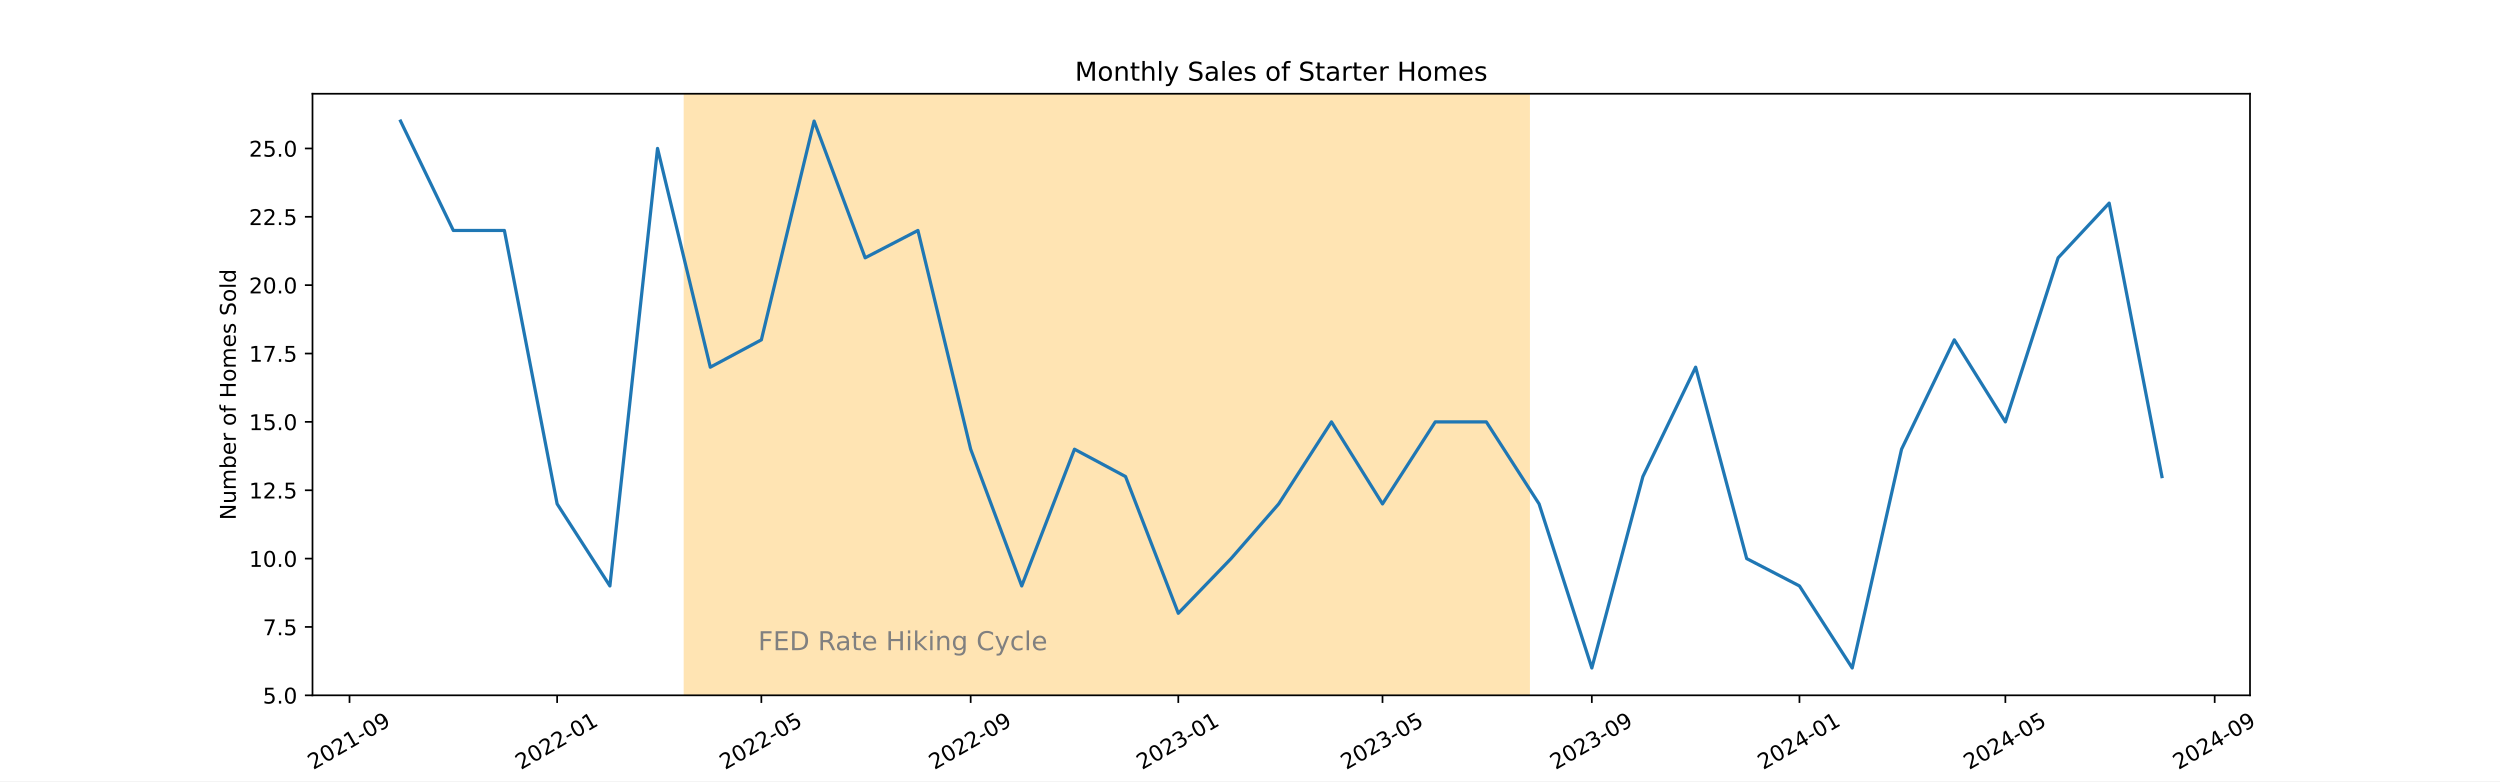
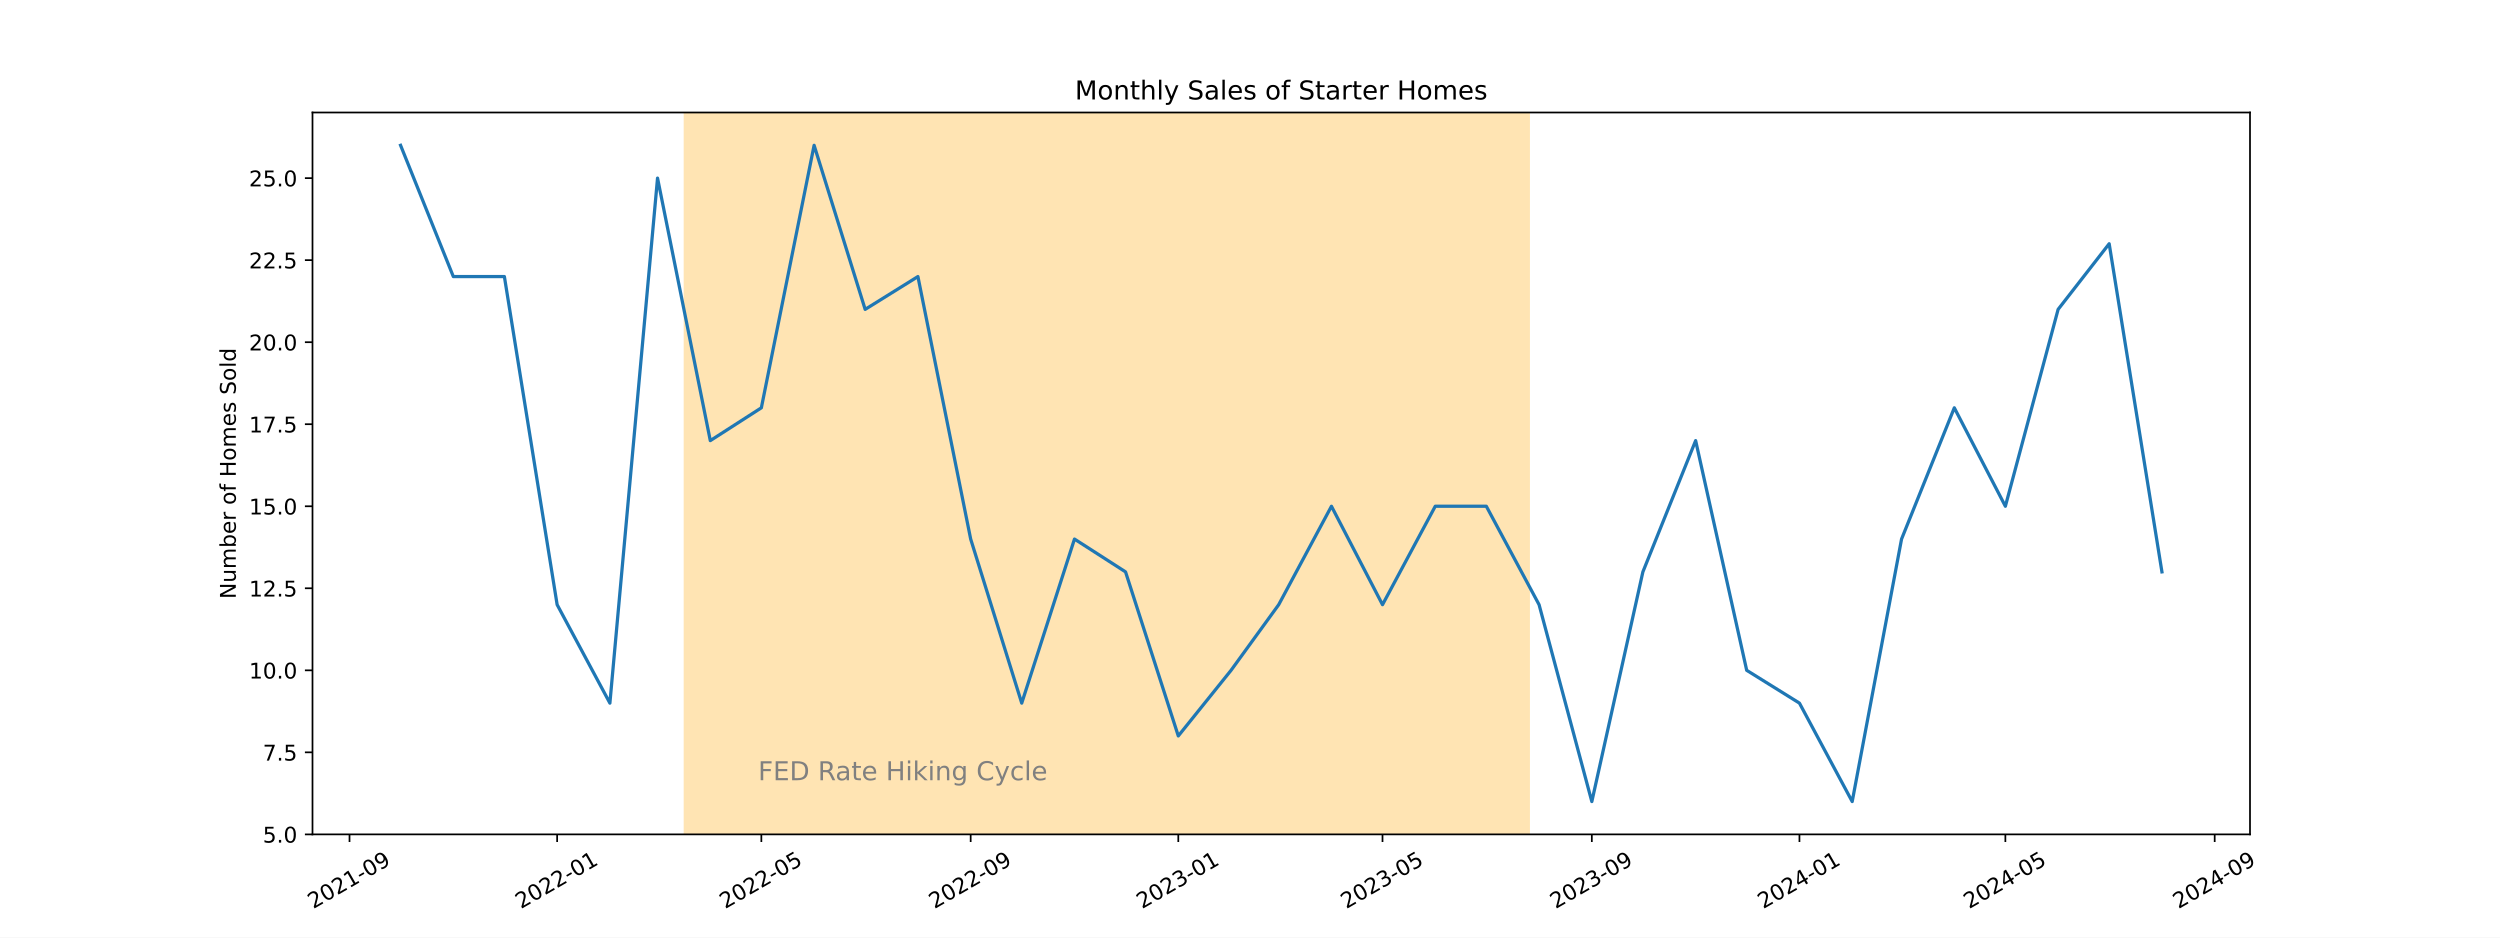
- <svg xmlns="http://www.w3.org/2000/svg" xmlns:xlink="http://www.w3.org/1999/xlink" width="1152pt" height="360pt" viewBox="0 0 1152 360" version="1.1">
+ <svg xmlns="http://www.w3.org/2000/svg" xmlns:xlink="http://www.w3.org/1999/xlink" width="1152pt" height="432pt" viewBox="0 0 1152 432" version="1.1">
  <defs>
    <style type="text/css">*{stroke-linejoin: round; stroke-linecap: butt}</style>
  </defs>
  <g id="figure_1">
    <g id="patch_1">
-       <path d="M 0 360  L 1152 360  L 1152 0  L 0 0  z " style="fill: #ffffff" />
+       <path d="M 0 432  L 1152 432  L 1152 0  L 0 0  z " style="fill: #ffffff" />
    </g>
    <g id="axes_1">
      <g id="patch_2">
-         <path d="M 144 320.4  L 1036.8 320.4  L 1036.8 43.2  L 144 43.2  z " style="fill: #ffffff" />
+         <path d="M 144 384.48  L 1036.8 384.48  L 1036.8 51.84  L 144 51.84  z " style="fill: #ffffff" />
      </g>
      <g id="PolyCollection_1" />
      <g id="patch_3">
-         <path d="M 315.542 320.4  L 315.542 43.2  L 704.5 43.2  L 704.5 320.4  z " clip-path="url(#p1c610203c8)" style="fill: #ffa500; opacity: 0.3; stroke: #ffa500; stroke-linejoin: miter" />
+         <path d="M 315.542 384.48  L 315.542 51.84  L 704.5 51.84  L 704.5 384.48  z " clip-path="url(#p73ed01059a)" style="fill: #ffa500; opacity: 0.3; stroke: #ffa500; stroke-linejoin: miter" />
      </g>
      <g id="matplotlib.axis_1">
        <g id="xtick_1">
          <g id="line2d_1">
            <defs>
-               <path id="m1cf1c09779" d="M 0 0  L 0 3.5  " style="stroke: #000000; stroke-width: 0.8" />
+               <path id="m107e057891" d="M 0 0  L 0 3.5  " style="stroke: #000000; stroke-width: 0.8" />
            </defs>
            <g>
-               <use xlink:href="#m1cf1c09779" x="161.056" y="320.4" style="stroke: #000000; stroke-width: 0.8" />
+               <use xlink:href="#m107e057891" x="161.056" y="384.48" style="stroke: #000000; stroke-width: 0.8" />
            </g>
          </g>
          <g id="text_1">
-             <g transform="translate(144.3433 354.8718) rotate(-30) scale(0.1 -0.1)">
+             <g transform="translate(144.3433 418.9518) rotate(-30) scale(0.1 -0.1)">
              <defs>
                <path id="DejaVuSans-32" d="M 1228 531  L 3431 531  L 3431 0  L 469 0  L 469 531  Q 828 903 1448 1529  Q 2069 2156 2228 2338  Q 2531 2678 2651 2914  Q 2772 3150 2772 3378  Q 2772 3750 2511 3984  Q 2250 4219 1831 4219  Q 1534 4219 1204 4116  Q 875 4013 500 3803  L 500 4441  Q 881 4594 1212 4672  Q 1544 4750 1819 4750  Q 2544 4750 2975 4387  Q 3406 4025 3406 3419  Q 3406 3131 3298 2873  Q 3191 2616 2906 2266  Q 2828 2175 2409 1742  Q 1991 1309 1228 531  z " transform="scale(0.015625)" />
                <path id="DejaVuSans-30" d="M 2034 4250  Q 1547 4250 1301 3770  Q 1056 3291 1056 2328  Q 1056 1369 1301 889  Q 1547 409 2034 409  Q 2525 409 2770 889  Q 3016 1369 3016 2328  Q 3016 3291 2770 3770  Q 2525 4250 2034 4250  z M 2034 4750  Q 2819 4750 3233 4129  Q 3647 3509 3647 2328  Q 3647 1150 3233 529  Q 2819 -91 2034 -91  Q 1250 -91 836 529  Q 422 1150 422 2328  Q 422 3509 836 4129  Q 1250 4750 2034 4750  z " transform="scale(0.015625)" />
                <path id="DejaVuSans-31" d="M 794 531  L 1825 531  L 1825 4091  L 703 3866  L 703 4441  L 1819 4666  L 2450 4666  L 2450 531  L 3481 531  L 3481 0  L 794 0  L 794 531  z " transform="scale(0.015625)" />
                <path id="DejaVuSans-2d" d="M 313 2009  L 1997 2009  L 1997 1497  L 313 1497  L 313 2009  z " transform="scale(0.015625)" />
                <path id="DejaVuSans-39" d="M 703 97  L 703 672  Q 941 559 1184 500  Q 1428 441 1663 441  Q 2288 441 2617 861  Q 2947 1281 2994 2138  Q 2813 1869 2534 1725  Q 2256 1581 1919 1581  Q 1219 1581 811 2004  Q 403 2428 403 3163  Q 403 3881 828 4315  Q 1253 4750 1959 4750  Q 2769 4750 3195 4129  Q 3622 3509 3622 2328  Q 3622 1225 3098 567  Q 2575 -91 1691 -91  Q 1453 -91 1209 -44  Q 966 3 703 97  z M 1959 2075  Q 2384 2075 2632 2365  Q 2881 2656 2881 3163  Q 2881 3666 2632 3958  Q 2384 4250 1959 4250  Q 1534 4250 1286 3958  Q 1038 3666 1038 3163  Q 1038 2656 1286 2365  Q 1534 2075 1959 2075  z " transform="scale(0.015625)" />
              </defs>
              <use xlink:href="#DejaVuSans-32" />
              <use xlink:href="#DejaVuSans-30" x="63.623" />
              <use xlink:href="#DejaVuSans-32" x="127.246" />
              <use xlink:href="#DejaVuSans-31" x="190.869" />
              <use xlink:href="#DejaVuSans-2d" x="254.492" />
              <use xlink:href="#DejaVuSans-30" x="290.576" />
              <use xlink:href="#DejaVuSans-39" x="354.199" />
            </g>
          </g>
        </g>
        <g id="xtick_2">
          <g id="line2d_2">
            <g>
-               <use xlink:href="#m1cf1c09779" x="256.727" y="320.4" style="stroke: #000000; stroke-width: 0.8" />
+               <use xlink:href="#m107e057891" x="256.727" y="384.48" style="stroke: #000000; stroke-width: 0.8" />
            </g>
          </g>
          <g id="text_2">
-             <g transform="translate(240.0145 354.8718) rotate(-30) scale(0.1 -0.1)">
+             <g transform="translate(240.0145 418.9518) rotate(-30) scale(0.1 -0.1)">
              <use xlink:href="#DejaVuSans-32" />
              <use xlink:href="#DejaVuSans-30" x="63.623" />
              <use xlink:href="#DejaVuSans-32" x="127.246" />
              <use xlink:href="#DejaVuSans-32" x="190.869" />
              <use xlink:href="#DejaVuSans-2d" x="254.492" />
              <use xlink:href="#DejaVuSans-30" x="290.576" />
              <use xlink:href="#DejaVuSans-31" x="354.199" />
            </g>
          </g>
        </g>
        <g id="xtick_3">
          <g id="line2d_3">
            <g>
-               <use xlink:href="#m1cf1c09779" x="350.83" y="320.4" style="stroke: #000000; stroke-width: 0.8" />
+               <use xlink:href="#m107e057891" x="350.83" y="384.48" style="stroke: #000000; stroke-width: 0.8" />
            </g>
          </g>
          <g id="text_3">
-             <g transform="translate(334.1172 354.8718) rotate(-30) scale(0.1 -0.1)">
+             <g transform="translate(334.1172 418.9518) rotate(-30) scale(0.1 -0.1)">
              <defs>
                <path id="DejaVuSans-35" d="M 691 4666  L 3169 4666  L 3169 4134  L 1269 4134  L 1269 2991  Q 1406 3038 1543 3061  Q 1681 3084 1819 3084  Q 2600 3084 3056 2656  Q 3513 2228 3513 1497  Q 3513 744 3044 326  Q 2575 -91 1722 -91  Q 1428 -91 1123 -41  Q 819 9 494 109  L 494 744  Q 775 591 1075 516  Q 1375 441 1709 441  Q 2250 441 2565 725  Q 2881 1009 2881 1497  Q 2881 1984 2565 2268  Q 2250 2553 1709 2553  Q 1456 2553 1204 2497  Q 953 2441 691 2322  L 691 4666  z " transform="scale(0.015625)" />
              </defs>
              <use xlink:href="#DejaVuSans-32" />
              <use xlink:href="#DejaVuSans-30" x="63.623" />
              <use xlink:href="#DejaVuSans-32" x="127.246" />
              <use xlink:href="#DejaVuSans-32" x="190.869" />
              <use xlink:href="#DejaVuSans-2d" x="254.492" />
              <use xlink:href="#DejaVuSans-30" x="290.576" />
              <use xlink:href="#DejaVuSans-35" x="354.199" />
            </g>
          </g>
        </g>
        <g id="xtick_4">
          <g id="line2d_4">
            <g>
-               <use xlink:href="#m1cf1c09779" x="447.285" y="320.4" style="stroke: #000000; stroke-width: 0.8" />
+               <use xlink:href="#m107e057891" x="447.285" y="384.48" style="stroke: #000000; stroke-width: 0.8" />
            </g>
          </g>
          <g id="text_4">
-             <g transform="translate(430.5726 354.8718) rotate(-30) scale(0.1 -0.1)">
+             <g transform="translate(430.5726 418.9518) rotate(-30) scale(0.1 -0.1)">
              <use xlink:href="#DejaVuSans-32" />
              <use xlink:href="#DejaVuSans-30" x="63.623" />
              <use xlink:href="#DejaVuSans-32" x="127.246" />
              <use xlink:href="#DejaVuSans-32" x="190.869" />
              <use xlink:href="#DejaVuSans-2d" x="254.492" />
              <use xlink:href="#DejaVuSans-30" x="290.576" />
              <use xlink:href="#DejaVuSans-39" x="354.199" />
            </g>
          </g>
        </g>
        <g id="xtick_5">
          <g id="line2d_5">
            <g>
-               <use xlink:href="#m1cf1c09779" x="542.957" y="320.4" style="stroke: #000000; stroke-width: 0.8" />
+               <use xlink:href="#m107e057891" x="542.957" y="384.48" style="stroke: #000000; stroke-width: 0.8" />
            </g>
          </g>
          <g id="text_5">
-             <g transform="translate(526.2437 354.8718) rotate(-30) scale(0.1 -0.1)">
+             <g transform="translate(526.2437 418.9518) rotate(-30) scale(0.1 -0.1)">
              <defs>
                <path id="DejaVuSans-33" d="M 2597 2516  Q 3050 2419 3304 2112  Q 3559 1806 3559 1356  Q 3559 666 3084 287  Q 2609 -91 1734 -91  Q 1441 -91 1130 -33  Q 819 25 488 141  L 488 750  Q 750 597 1062 519  Q 1375 441 1716 441  Q 2309 441 2620 675  Q 2931 909 2931 1356  Q 2931 1769 2642 2001  Q 2353 2234 1838 2234  L 1294 2234  L 1294 2753  L 1863 2753  Q 2328 2753 2575 2939  Q 2822 3125 2822 3475  Q 2822 3834 2567 4026  Q 2313 4219 1838 4219  Q 1578 4219 1281 4162  Q 984 4106 628 3988  L 628 4550  Q 988 4650 1302 4700  Q 1616 4750 1894 4750  Q 2613 4750 3031 4423  Q 3450 4097 3450 3541  Q 3450 3153 3228 2886  Q 3006 2619 2597 2516  z " transform="scale(0.015625)" />
              </defs>
              <use xlink:href="#DejaVuSans-32" />
              <use xlink:href="#DejaVuSans-30" x="63.623" />
              <use xlink:href="#DejaVuSans-32" x="127.246" />
              <use xlink:href="#DejaVuSans-33" x="190.869" />
              <use xlink:href="#DejaVuSans-2d" x="254.492" />
              <use xlink:href="#DejaVuSans-30" x="290.576" />
              <use xlink:href="#DejaVuSans-31" x="354.199" />
            </g>
          </g>
        </g>
        <g id="xtick_6">
          <g id="line2d_6">
            <g>
-               <use xlink:href="#m1cf1c09779" x="637.059" y="320.4" style="stroke: #000000; stroke-width: 0.8" />
+               <use xlink:href="#m107e057891" x="637.059" y="384.48" style="stroke: #000000; stroke-width: 0.8" />
            </g>
          </g>
          <g id="text_6">
-             <g transform="translate(620.3465 354.8718) rotate(-30) scale(0.1 -0.1)">
+             <g transform="translate(620.3465 418.9518) rotate(-30) scale(0.1 -0.1)">
              <use xlink:href="#DejaVuSans-32" />
              <use xlink:href="#DejaVuSans-30" x="63.623" />
              <use xlink:href="#DejaVuSans-32" x="127.246" />
              <use xlink:href="#DejaVuSans-33" x="190.869" />
              <use xlink:href="#DejaVuSans-2d" x="254.492" />
              <use xlink:href="#DejaVuSans-30" x="290.576" />
              <use xlink:href="#DejaVuSans-35" x="354.199" />
            </g>
          </g>
        </g>
        <g id="xtick_7">
          <g id="line2d_7">
            <g>
-               <use xlink:href="#m1cf1c09779" x="733.515" y="320.4" style="stroke: #000000; stroke-width: 0.8" />
+               <use xlink:href="#m107e057891" x="733.515" y="384.48" style="stroke: #000000; stroke-width: 0.8" />
            </g>
          </g>
          <g id="text_7">
-             <g transform="translate(716.8018 354.8718) rotate(-30) scale(0.1 -0.1)">
+             <g transform="translate(716.8018 418.9518) rotate(-30) scale(0.1 -0.1)">
              <use xlink:href="#DejaVuSans-32" />
              <use xlink:href="#DejaVuSans-30" x="63.623" />
              <use xlink:href="#DejaVuSans-32" x="127.246" />
              <use xlink:href="#DejaVuSans-33" x="190.869" />
              <use xlink:href="#DejaVuSans-2d" x="254.492" />
              <use xlink:href="#DejaVuSans-30" x="290.576" />
              <use xlink:href="#DejaVuSans-39" x="354.199" />
            </g>
          </g>
        </g>
        <g id="xtick_8">
          <g id="line2d_8">
            <g>
-               <use xlink:href="#m1cf1c09779" x="829.186" y="320.4" style="stroke: #000000; stroke-width: 0.8" />
+               <use xlink:href="#m107e057891" x="829.186" y="384.48" style="stroke: #000000; stroke-width: 0.8" />
            </g>
          </g>
          <g id="text_8">
-             <g transform="translate(812.473 354.8718) rotate(-30) scale(0.1 -0.1)">
+             <g transform="translate(812.473 418.9518) rotate(-30) scale(0.1 -0.1)">
              <defs>
                <path id="DejaVuSans-34" d="M 2419 4116  L 825 1625  L 2419 1625  L 2419 4116  z M 2253 4666  L 3047 4666  L 3047 1625  L 3713 1625  L 3713 1100  L 3047 1100  L 3047 0  L 2419 0  L 2419 1100  L 313 1100  L 313 1709  L 2253 4666  z " transform="scale(0.015625)" />
              </defs>
              <use xlink:href="#DejaVuSans-32" />
              <use xlink:href="#DejaVuSans-30" x="63.623" />
              <use xlink:href="#DejaVuSans-32" x="127.246" />
              <use xlink:href="#DejaVuSans-34" x="190.869" />
              <use xlink:href="#DejaVuSans-2d" x="254.492" />
              <use xlink:href="#DejaVuSans-30" x="290.576" />
              <use xlink:href="#DejaVuSans-31" x="354.199" />
            </g>
          </g>
        </g>
        <g id="xtick_9">
          <g id="line2d_9">
            <g>
-               <use xlink:href="#m1cf1c09779" x="924.073" y="320.4" style="stroke: #000000; stroke-width: 0.8" />
+               <use xlink:href="#m107e057891" x="924.073" y="384.48" style="stroke: #000000; stroke-width: 0.8" />
            </g>
          </g>
          <g id="text_9">
-             <g transform="translate(907.3599 354.8718) rotate(-30) scale(0.1 -0.1)">
+             <g transform="translate(907.3599 418.9518) rotate(-30) scale(0.1 -0.1)">
              <use xlink:href="#DejaVuSans-32" />
              <use xlink:href="#DejaVuSans-30" x="63.623" />
              <use xlink:href="#DejaVuSans-32" x="127.246" />
              <use xlink:href="#DejaVuSans-34" x="190.869" />
              <use xlink:href="#DejaVuSans-2d" x="254.492" />
              <use xlink:href="#DejaVuSans-30" x="290.576" />
              <use xlink:href="#DejaVuSans-35" x="354.199" />
            </g>
          </g>
        </g>
        <g id="xtick_10">
          <g id="line2d_10">
            <g>
-               <use xlink:href="#m1cf1c09779" x="1020.528" y="320.4" style="stroke: #000000; stroke-width: 0.8" />
+               <use xlink:href="#m107e057891" x="1020.528" y="384.48" style="stroke: #000000; stroke-width: 0.8" />
            </g>
          </g>
          <g id="text_10">
-             <g transform="translate(1003.815 354.8718) rotate(-30) scale(0.1 -0.1)">
+             <g transform="translate(1003.815 418.9518) rotate(-30) scale(0.1 -0.1)">
              <use xlink:href="#DejaVuSans-32" />
              <use xlink:href="#DejaVuSans-30" x="63.623" />
              <use xlink:href="#DejaVuSans-32" x="127.246" />
              <use xlink:href="#DejaVuSans-34" x="190.869" />
              <use xlink:href="#DejaVuSans-2d" x="254.492" />
              <use xlink:href="#DejaVuSans-30" x="290.576" />
              <use xlink:href="#DejaVuSans-39" x="354.199" />
            </g>
          </g>
        </g>
      </g>
      <g id="matplotlib.axis_2">
        <g id="ytick_1">
          <g id="line2d_11">
            <defs>
-               <path id="ma21ae019ae" d="M 0 0  L -3.5 0  " style="stroke: #000000; stroke-width: 0.8" />
+               <path id="m33243d589d" d="M 0 0  L -3.5 0  " style="stroke: #000000; stroke-width: 0.8" />
            </defs>
            <g>
-               <use xlink:href="#ma21ae019ae" x="144" y="320.4" style="stroke: #000000; stroke-width: 0.8" />
+               <use xlink:href="#m33243d589d" x="144" y="384.48" style="stroke: #000000; stroke-width: 0.8" />
            </g>
          </g>
          <g id="text_11">
-             <g transform="translate(121.0969 324.1992) scale(0.1 -0.1)">
+             <g transform="translate(121.0969 388.2792) scale(0.1 -0.1)">
              <defs>
                <path id="DejaVuSans-2e" d="M 684 794  L 1344 794  L 1344 0  L 684 0  L 684 794  z " transform="scale(0.015625)" />
              </defs>
              <use xlink:href="#DejaVuSans-35" />
              <use xlink:href="#DejaVuSans-2e" x="63.623" />
              <use xlink:href="#DejaVuSans-30" x="95.41" />
            </g>
          </g>
        </g>
        <g id="ytick_2">
          <g id="line2d_12">
            <g>
-               <use xlink:href="#ma21ae019ae" x="144" y="288.9" style="stroke: #000000; stroke-width: 0.8" />
+               <use xlink:href="#m33243d589d" x="144" y="346.68" style="stroke: #000000; stroke-width: 0.8" />
            </g>
          </g>
          <g id="text_12">
-             <g transform="translate(121.0969 292.6992) scale(0.1 -0.1)">
+             <g transform="translate(121.0969 350.4792) scale(0.1 -0.1)">
              <defs>
                <path id="DejaVuSans-37" d="M 525 4666  L 3525 4666  L 3525 4397  L 1831 0  L 1172 0  L 2766 4134  L 525 4134  L 525 4666  z " transform="scale(0.015625)" />
              </defs>
              <use xlink:href="#DejaVuSans-37" />
              <use xlink:href="#DejaVuSans-2e" x="63.623" />
              <use xlink:href="#DejaVuSans-35" x="95.41" />
            </g>
          </g>
        </g>
        <g id="ytick_3">
          <g id="line2d_13">
            <g>
-               <use xlink:href="#ma21ae019ae" x="144" y="257.4" style="stroke: #000000; stroke-width: 0.8" />
+               <use xlink:href="#m33243d589d" x="144" y="308.88" style="stroke: #000000; stroke-width: 0.8" />
            </g>
          </g>
          <g id="text_13">
-             <g transform="translate(114.7344 261.1992) scale(0.1 -0.1)">
+             <g transform="translate(114.7344 312.6792) scale(0.1 -0.1)">
              <use xlink:href="#DejaVuSans-31" />
              <use xlink:href="#DejaVuSans-30" x="63.623" />
              <use xlink:href="#DejaVuSans-2e" x="127.246" />
              <use xlink:href="#DejaVuSans-30" x="159.033" />
            </g>
          </g>
        </g>
        <g id="ytick_4">
          <g id="line2d_14">
            <g>
-               <use xlink:href="#ma21ae019ae" x="144" y="225.9" style="stroke: #000000; stroke-width: 0.8" />
+               <use xlink:href="#m33243d589d" x="144" y="271.08" style="stroke: #000000; stroke-width: 0.8" />
            </g>
          </g>
          <g id="text_14">
-             <g transform="translate(114.7344 229.6992) scale(0.1 -0.1)">
+             <g transform="translate(114.7344 274.8792) scale(0.1 -0.1)">
              <use xlink:href="#DejaVuSans-31" />
              <use xlink:href="#DejaVuSans-32" x="63.623" />
              <use xlink:href="#DejaVuSans-2e" x="127.246" />
              <use xlink:href="#DejaVuSans-35" x="159.033" />
            </g>
          </g>
        </g>
        <g id="ytick_5">
          <g id="line2d_15">
            <g>
-               <use xlink:href="#ma21ae019ae" x="144" y="194.4" style="stroke: #000000; stroke-width: 0.8" />
+               <use xlink:href="#m33243d589d" x="144" y="233.28" style="stroke: #000000; stroke-width: 0.8" />
            </g>
          </g>
          <g id="text_15">
-             <g transform="translate(114.7344 198.1992) scale(0.1 -0.1)">
+             <g transform="translate(114.7344 237.0792) scale(0.1 -0.1)">
              <use xlink:href="#DejaVuSans-31" />
              <use xlink:href="#DejaVuSans-35" x="63.623" />
              <use xlink:href="#DejaVuSans-2e" x="127.246" />
              <use xlink:href="#DejaVuSans-30" x="159.033" />
            </g>
          </g>
        </g>
        <g id="ytick_6">
          <g id="line2d_16">
            <g>
-               <use xlink:href="#ma21ae019ae" x="144" y="162.9" style="stroke: #000000; stroke-width: 0.8" />
+               <use xlink:href="#m33243d589d" x="144" y="195.48" style="stroke: #000000; stroke-width: 0.8" />
            </g>
          </g>
          <g id="text_16">
-             <g transform="translate(114.7344 166.6992) scale(0.1 -0.1)">
+             <g transform="translate(114.7344 199.2792) scale(0.1 -0.1)">
              <use xlink:href="#DejaVuSans-31" />
              <use xlink:href="#DejaVuSans-37" x="63.623" />
              <use xlink:href="#DejaVuSans-2e" x="127.246" />
              <use xlink:href="#DejaVuSans-35" x="159.033" />
            </g>
          </g>
        </g>
        <g id="ytick_7">
          <g id="line2d_17">
            <g>
-               <use xlink:href="#ma21ae019ae" x="144" y="131.4" style="stroke: #000000; stroke-width: 0.8" />
+               <use xlink:href="#m33243d589d" x="144" y="157.68" style="stroke: #000000; stroke-width: 0.8" />
            </g>
          </g>
          <g id="text_17">
-             <g transform="translate(114.7344 135.1992) scale(0.1 -0.1)">
+             <g transform="translate(114.7344 161.4792) scale(0.1 -0.1)">
              <use xlink:href="#DejaVuSans-32" />
              <use xlink:href="#DejaVuSans-30" x="63.623" />
              <use xlink:href="#DejaVuSans-2e" x="127.246" />
              <use xlink:href="#DejaVuSans-30" x="159.033" />
            </g>
          </g>
        </g>
        <g id="ytick_8">
          <g id="line2d_18">
            <g>
-               <use xlink:href="#ma21ae019ae" x="144" y="99.9" style="stroke: #000000; stroke-width: 0.8" />
+               <use xlink:href="#m33243d589d" x="144" y="119.88" style="stroke: #000000; stroke-width: 0.8" />
            </g>
          </g>
          <g id="text_18">
-             <g transform="translate(114.7344 103.6992) scale(0.1 -0.1)">
+             <g transform="translate(114.7344 123.6792) scale(0.1 -0.1)">
              <use xlink:href="#DejaVuSans-32" />
              <use xlink:href="#DejaVuSans-32" x="63.623" />
              <use xlink:href="#DejaVuSans-2e" x="127.246" />
              <use xlink:href="#DejaVuSans-35" x="159.033" />
            </g>
          </g>
        </g>
        <g id="ytick_9">
          <g id="line2d_19">
            <g>
-               <use xlink:href="#ma21ae019ae" x="144" y="68.4" style="stroke: #000000; stroke-width: 0.8" />
+               <use xlink:href="#m33243d589d" x="144" y="82.08" style="stroke: #000000; stroke-width: 0.8" />
            </g>
          </g>
          <g id="text_19">
-             <g transform="translate(114.7344 72.19922) scale(0.1 -0.1)">
+             <g transform="translate(114.7344 85.87922) scale(0.1 -0.1)">
              <use xlink:href="#DejaVuSans-32" />
              <use xlink:href="#DejaVuSans-35" x="63.623" />
              <use xlink:href="#DejaVuSans-2e" x="127.246" />
              <use xlink:href="#DejaVuSans-30" x="159.033" />
            </g>
          </g>
        </g>
        <g id="text_20">
-           <g transform="translate(108.6547 239.6406) rotate(-90) scale(0.1 -0.1)">
+           <g transform="translate(108.6547 276.0006) rotate(-90) scale(0.1 -0.1)">
            <defs>
              <path id="DejaVuSans-4e" d="M 628 4666  L 1478 4666  L 3547 763  L 3547 4666  L 4159 4666  L 4159 0  L 3309 0  L 1241 3903  L 1241 0  L 628 0  L 628 4666  z " transform="scale(0.015625)" />
              <path id="DejaVuSans-75" d="M 544 1381  L 544 3500  L 1119 3500  L 1119 1403  Q 1119 906 1312 657  Q 1506 409 1894 409  Q 2359 409 2629 706  Q 2900 1003 2900 1516  L 2900 3500  L 3475 3500  L 3475 0  L 2900 0  L 2900 538  Q 2691 219 2414 64  Q 2138 -91 1772 -91  Q 1169 -91 856 284  Q 544 659 544 1381  z M 1991 3584  L 1991 3584  z " transform="scale(0.015625)" />
              <path id="DejaVuSans-6d" d="M 3328 2828  Q 3544 3216 3844 3400  Q 4144 3584 4550 3584  Q 5097 3584 5394 3201  Q 5691 2819 5691 2113  L 5691 0  L 5113 0  L 5113 2094  Q 5113 2597 4934 2840  Q 4756 3084 4391 3084  Q 3944 3084 3684 2787  Q 3425 2491 3425 1978  L 3425 0  L 2847 0  L 2847 2094  Q 2847 2600 2669 2842  Q 2491 3084 2119 3084  Q 1678 3084 1418 2786  Q 1159 2488 1159 1978  L 1159 0  L 581 0  L 581 3500  L 1159 3500  L 1159 2956  Q 1356 3278 1631 3431  Q 1906 3584 2284 3584  Q 2666 3584 2933 3390  Q 3200 3197 3328 2828  z " transform="scale(0.015625)" />
              <path id="DejaVuSans-62" d="M 3116 1747  Q 3116 2381 2855 2742  Q 2594 3103 2138 3103  Q 1681 3103 1420 2742  Q 1159 2381 1159 1747  Q 1159 1113 1420 752  Q 1681 391 2138 391  Q 2594 391 2855 752  Q 3116 1113 3116 1747  z M 1159 2969  Q 1341 3281 1617 3432  Q 1894 3584 2278 3584  Q 2916 3584 3314 3078  Q 3713 2572 3713 1747  Q 3713 922 3314 415  Q 2916 -91 2278 -91  Q 1894 -91 1617 61  Q 1341 213 1159 525  L 1159 0  L 581 0  L 581 4863  L 1159 4863  L 1159 2969  z " transform="scale(0.015625)" />
              <path id="DejaVuSans-65" d="M 3597 1894  L 3597 1613  L 953 1613  Q 991 1019 1311 708  Q 1631 397 2203 397  Q 2534 397 2845 478  Q 3156 559 3463 722  L 3463 178  Q 3153 47 2828 -22  Q 2503 -91 2169 -91  Q 1331 -91 842 396  Q 353 884 353 1716  Q 353 2575 817 3079  Q 1281 3584 2069 3584  Q 2775 3584 3186 3129  Q 3597 2675 3597 1894  z M 3022 2063  Q 3016 2534 2758 2815  Q 2500 3097 2075 3097  Q 1594 3097 1305 2825  Q 1016 2553 972 2059  L 3022 2063  z " transform="scale(0.015625)" />
              <path id="DejaVuSans-72" d="M 2631 2963  Q 2534 3019 2420 3045  Q 2306 3072 2169 3072  Q 1681 3072 1420 2755  Q 1159 2438 1159 1844  L 1159 0  L 581 0  L 581 3500  L 1159 3500  L 1159 2956  Q 1341 3275 1631 3429  Q 1922 3584 2338 3584  Q 2397 3584 2469 3576  Q 2541 3569 2628 3553  L 2631 2963  z " transform="scale(0.015625)" />
              <path id="DejaVuSans-20" transform="scale(0.015625)" />
              <path id="DejaVuSans-6f" d="M 1959 3097  Q 1497 3097 1228 2736  Q 959 2375 959 1747  Q 959 1119 1226 758  Q 1494 397 1959 397  Q 2419 397 2687 759  Q 2956 1122 2956 1747  Q 2956 2369 2687 2733  Q 2419 3097 1959 3097  z M 1959 3584  Q 2709 3584 3137 3096  Q 3566 2609 3566 1747  Q 3566 888 3137 398  Q 2709 -91 1959 -91  Q 1206 -91 779 398  Q 353 888 353 1747  Q 353 2609 779 3096  Q 1206 3584 1959 3584  z " transform="scale(0.015625)" />
              <path id="DejaVuSans-66" d="M 2375 4863  L 2375 4384  L 1825 4384  Q 1516 4384 1395 4259  Q 1275 4134 1275 3809  L 1275 3500  L 2222 3500  L 2222 3053  L 1275 3053  L 1275 0  L 697 0  L 697 3053  L 147 3053  L 147 3500  L 697 3500  L 697 3744  Q 697 4328 969 4595  Q 1241 4863 1831 4863  L 2375 4863  z " transform="scale(0.015625)" />
              <path id="DejaVuSans-48" d="M 628 4666  L 1259 4666  L 1259 2753  L 3553 2753  L 3553 4666  L 4184 4666  L 4184 0  L 3553 0  L 3553 2222  L 1259 2222  L 1259 0  L 628 0  L 628 4666  z " transform="scale(0.015625)" />
              <path id="DejaVuSans-73" d="M 2834 3397  L 2834 2853  Q 2591 2978 2328 3040  Q 2066 3103 1784 3103  Q 1356 3103 1142 2972  Q 928 2841 928 2578  Q 928 2378 1081 2264  Q 1234 2150 1697 2047  L 1894 2003  Q 2506 1872 2764 1633  Q 3022 1394 3022 966  Q 3022 478 2636 193  Q 2250 -91 1575 -91  Q 1294 -91 989 -36  Q 684 19 347 128  L 347 722  Q 666 556 975 473  Q 1284 391 1588 391  Q 1994 391 2212 530  Q 2431 669 2431 922  Q 2431 1156 2273 1281  Q 2116 1406 1581 1522  L 1381 1569  Q 847 1681 609 1914  Q 372 2147 372 2553  Q 372 3047 722 3315  Q 1072 3584 1716 3584  Q 2034 3584 2315 3537  Q 2597 3491 2834 3397  z " transform="scale(0.015625)" />
              <path id="DejaVuSans-53" d="M 3425 4513  L 3425 3897  Q 3066 4069 2747 4153  Q 2428 4238 2131 4238  Q 1616 4238 1336 4038  Q 1056 3838 1056 3469  Q 1056 3159 1242 3001  Q 1428 2844 1947 2747  L 2328 2669  Q 3034 2534 3370 2195  Q 3706 1856 3706 1288  Q 3706 609 3251 259  Q 2797 -91 1919 -91  Q 1588 -91 1214 -16  Q 841 59 441 206  L 441 856  Q 825 641 1194 531  Q 1563 422 1919 422  Q 2459 422 2753 634  Q 3047 847 3047 1241  Q 3047 1584 2836 1778  Q 2625 1972 2144 2069  L 1759 2144  Q 1053 2284 737 2584  Q 422 2884 422 3419  Q 422 4038 858 4394  Q 1294 4750 2059 4750  Q 2388 4750 2728 4690  Q 3069 4631 3425 4513  z " transform="scale(0.015625)" />
              <path id="DejaVuSans-6c" d="M 603 4863  L 1178 4863  L 1178 0  L 603 0  L 603 4863  z " transform="scale(0.015625)" />
              <path id="DejaVuSans-64" d="M 2906 2969  L 2906 4863  L 3481 4863  L 3481 0  L 2906 0  L 2906 525  Q 2725 213 2448 61  Q 2172 -91 1784 -91  Q 1150 -91 751 415  Q 353 922 353 1747  Q 353 2572 751 3078  Q 1150 3584 1784 3584  Q 2172 3584 2448 3432  Q 2725 3281 2906 2969  z M 947 1747  Q 947 1113 1208 752  Q 1469 391 1925 391  Q 2381 391 2643 752  Q 2906 1113 2906 1747  Q 2906 2381 2643 2742  Q 2381 3103 1925 3103  Q 1469 3103 1208 2742  Q 947 2381 947 1747  z " transform="scale(0.015625)" />
            </defs>
            <use xlink:href="#DejaVuSans-4e" />
            <use xlink:href="#DejaVuSans-75" x="74.805" />
            <use xlink:href="#DejaVuSans-6d" x="138.184" />
            <use xlink:href="#DejaVuSans-62" x="235.596" />
            <use xlink:href="#DejaVuSans-65" x="299.072" />
            <use xlink:href="#DejaVuSans-72" x="360.596" />
            <use xlink:href="#DejaVuSans-20" x="401.709" />
            <use xlink:href="#DejaVuSans-6f" x="433.496" />
            <use xlink:href="#DejaVuSans-66" x="494.678" />
            <use xlink:href="#DejaVuSans-20" x="529.883" />
            <use xlink:href="#DejaVuSans-48" x="561.67" />
            <use xlink:href="#DejaVuSans-6f" x="636.865" />
            <use xlink:href="#DejaVuSans-6d" x="698.047" />
            <use xlink:href="#DejaVuSans-65" x="795.459" />
            <use xlink:href="#DejaVuSans-73" x="856.982" />
            <use xlink:href="#DejaVuSans-20" x="909.082" />
            <use xlink:href="#DejaVuSans-53" x="940.869" />
            <use xlink:href="#DejaVuSans-6f" x="1004.346" />
            <use xlink:href="#DejaVuSans-6c" x="1065.527" />
            <use xlink:href="#DejaVuSans-64" x="1093.311" />
          </g>
        </g>
      </g>
      <g id="line2d_20">
-         <path d="M 184.582 55.8  L 208.892 106.2  L 232.417 106.2  L 256.727 232.2  L 281.037 270  L 302.994 68.4  L 327.304 169.2  L 350.83 156.6  L 375.14 55.8  L 398.666 118.8  L 422.975 106.2  L 447.285 207  L 470.811 270  L 495.121 207  L 518.647 219.6  L 542.957 282.6  L 567.266 257.4  L 589.224 232.2  L 613.534 194.4  L 637.059 232.2  L 661.369 194.4  L 684.895 194.4  L 709.205 232.2  L 733.515 307.8  L 757.04 219.6  L 781.35 169.2  L 804.876 257.4  L 829.186 270  L 853.496 307.8  L 876.237 207  L 900.547 156.6  L 924.073 194.4  L 948.383 118.8  L 971.908 93.6  L 996.218 219.6  " clip-path="url(#p1c610203c8)" style="fill: none; stroke: #1f77b4; stroke-width: 1.5; stroke-linecap: square" />
+         <path d="M 184.582 66.96  L 208.892 127.44  L 232.417 127.44  L 256.727 278.64  L 281.037 324  L 302.994 82.08  L 327.304 203.04  L 350.83 187.92  L 375.14 66.96  L 398.666 142.56  L 422.975 127.44  L 447.285 248.4  L 470.811 324  L 495.121 248.4  L 518.647 263.52  L 542.957 339.12  L 567.266 308.88  L 589.224 278.64  L 613.534 233.28  L 637.059 278.64  L 661.369 233.28  L 684.895 233.28  L 709.205 278.64  L 733.515 369.36  L 757.04 263.52  L 781.35 203.04  L 804.876 308.88  L 829.186 324  L 853.496 369.36  L 876.237 248.4  L 900.547 187.92  L 924.073 233.28  L 948.383 142.56  L 971.908 112.32  L 996.218 263.52  " clip-path="url(#p73ed01059a)" style="fill: none; stroke: #1f77b4; stroke-width: 1.5; stroke-linecap: square" />
      </g>
      <g id="patch_4">
-         <path d="M 144 320.4  L 144 43.2  " style="fill: none; stroke: #000000; stroke-width: 0.8; stroke-linejoin: miter; stroke-linecap: square" />
+         <path d="M 144 384.48  L 144 51.84  " style="fill: none; stroke: #000000; stroke-width: 0.8; stroke-linejoin: miter; stroke-linecap: square" />
      </g>
      <g id="patch_5">
-         <path d="M 1036.8 320.4  L 1036.8 43.2  " style="fill: none; stroke: #000000; stroke-width: 0.8; stroke-linejoin: miter; stroke-linecap: square" />
+         <path d="M 1036.8 384.48  L 1036.8 51.84  " style="fill: none; stroke: #000000; stroke-width: 0.8; stroke-linejoin: miter; stroke-linecap: square" />
      </g>
      <g id="patch_6">
-         <path d="M 144 320.4  L 1036.8 320.4  " style="fill: none; stroke: #000000; stroke-width: 0.8; stroke-linejoin: miter; stroke-linecap: square" />
+         <path d="M 144 384.48  L 1036.8 384.48  " style="fill: none; stroke: #000000; stroke-width: 0.8; stroke-linejoin: miter; stroke-linecap: square" />
      </g>
      <g id="patch_7">
-         <path d="M 144 43.2  L 1036.8 43.2  " style="fill: none; stroke: #000000; stroke-width: 0.8; stroke-linejoin: miter; stroke-linecap: square" />
+         <path d="M 144 51.84  L 1036.8 51.84  " style="fill: none; stroke: #000000; stroke-width: 0.8; stroke-linejoin: miter; stroke-linecap: square" />
      </g>
      <g id="text_21">
-         <g style="fill: #808080" transform="translate(349.344 299.61) scale(0.12 -0.12)">
+         <g style="fill: #808080" transform="translate(349.344 359.532) scale(0.12 -0.12)">
          <defs>
            <path id="DejaVuSans-46" d="M 628 4666  L 3309 4666  L 3309 4134  L 1259 4134  L 1259 2759  L 3109 2759  L 3109 2228  L 1259 2228  L 1259 0  L 628 0  L 628 4666  z " transform="scale(0.015625)" />
            <path id="DejaVuSans-45" d="M 628 4666  L 3578 4666  L 3578 4134  L 1259 4134  L 1259 2753  L 3481 2753  L 3481 2222  L 1259 2222  L 1259 531  L 3634 531  L 3634 0  L 628 0  L 628 4666  z " transform="scale(0.015625)" />
            <path id="DejaVuSans-44" d="M 1259 4147  L 1259 519  L 2022 519  Q 2988 519 3436 956  Q 3884 1394 3884 2338  Q 3884 3275 3436 3711  Q 2988 4147 2022 4147  L 1259 4147  z M 628 4666  L 1925 4666  Q 3281 4666 3915 4102  Q 4550 3538 4550 2338  Q 4550 1131 3912 565  Q 3275 0 1925 0  L 628 0  L 628 4666  z " transform="scale(0.015625)" />
            <path id="DejaVuSans-52" d="M 2841 2188  Q 3044 2119 3236 1894  Q 3428 1669 3622 1275  L 4263 0  L 3584 0  L 2988 1197  Q 2756 1666 2539 1819  Q 2322 1972 1947 1972  L 1259 1972  L 1259 0  L 628 0  L 628 4666  L 2053 4666  Q 2853 4666 3247 4331  Q 3641 3997 3641 3322  Q 3641 2881 3436 2590  Q 3231 2300 2841 2188  z M 1259 4147  L 1259 2491  L 2053 2491  Q 2509 2491 2742 2702  Q 2975 2913 2975 3322  Q 2975 3731 2742 3939  Q 2509 4147 2053 4147  L 1259 4147  z " transform="scale(0.015625)" />
            <path id="DejaVuSans-61" d="M 2194 1759  Q 1497 1759 1228 1600  Q 959 1441 959 1056  Q 959 750 1161 570  Q 1363 391 1709 391  Q 2188 391 2477 730  Q 2766 1069 2766 1631  L 2766 1759  L 2194 1759  z M 3341 1997  L 3341 0  L 2766 0  L 2766 531  Q 2569 213 2275 61  Q 1981 -91 1556 -91  Q 1019 -91 701 211  Q 384 513 384 1019  Q 384 1609 779 1909  Q 1175 2209 1959 2209  L 2766 2209  L 2766 2266  Q 2766 2663 2505 2880  Q 2244 3097 1772 3097  Q 1472 3097 1187 3025  Q 903 2953 641 2809  L 641 3341  Q 956 3463 1253 3523  Q 1550 3584 1831 3584  Q 2591 3584 2966 3190  Q 3341 2797 3341 1997  z " transform="scale(0.015625)" />
            <path id="DejaVuSans-74" d="M 1172 4494  L 1172 3500  L 2356 3500  L 2356 3053  L 1172 3053  L 1172 1153  Q 1172 725 1289 603  Q 1406 481 1766 481  L 2356 481  L 2356 0  L 1766 0  Q 1100 0 847 248  Q 594 497 594 1153  L 594 3053  L 172 3053  L 172 3500  L 594 3500  L 594 4494  L 1172 4494  z " transform="scale(0.015625)" />
            <path id="DejaVuSans-69" d="M 603 3500  L 1178 3500  L 1178 0  L 603 0  L 603 3500  z M 603 4863  L 1178 4863  L 1178 4134  L 603 4134  L 603 4863  z " transform="scale(0.015625)" />
            <path id="DejaVuSans-6b" d="M 581 4863  L 1159 4863  L 1159 1991  L 2875 3500  L 3609 3500  L 1753 1863  L 3688 0  L 2938 0  L 1159 1709  L 1159 0  L 581 0  L 581 4863  z " transform="scale(0.015625)" />
            <path id="DejaVuSans-6e" d="M 3513 2113  L 3513 0  L 2938 0  L 2938 2094  Q 2938 2591 2744 2837  Q 2550 3084 2163 3084  Q 1697 3084 1428 2787  Q 1159 2491 1159 1978  L 1159 0  L 581 0  L 581 3500  L 1159 3500  L 1159 2956  Q 1366 3272 1645 3428  Q 1925 3584 2291 3584  Q 2894 3584 3203 3211  Q 3513 2838 3513 2113  z " transform="scale(0.015625)" />
            <path id="DejaVuSans-67" d="M 2906 1791  Q 2906 2416 2648 2759  Q 2391 3103 1925 3103  Q 1463 3103 1205 2759  Q 947 2416 947 1791  Q 947 1169 1205 825  Q 1463 481 1925 481  Q 2391 481 2648 825  Q 2906 1169 2906 1791  z M 3481 434  Q 3481 -459 3084 -895  Q 2688 -1331 1869 -1331  Q 1566 -1331 1297 -1286  Q 1028 -1241 775 -1147  L 775 -588  Q 1028 -725 1275 -790  Q 1522 -856 1778 -856  Q 2344 -856 2625 -561  Q 2906 -266 2906 331  L 2906 616  Q 2728 306 2450 153  Q 2172 0 1784 0  Q 1141 0 747 490  Q 353 981 353 1791  Q 353 2603 747 3093  Q 1141 3584 1784 3584  Q 2172 3584 2450 3431  Q 2728 3278 2906 2969  L 2906 3500  L 3481 3500  L 3481 434  z " transform="scale(0.015625)" />
            <path id="DejaVuSans-43" d="M 4122 4306  L 4122 3641  Q 3803 3938 3442 4084  Q 3081 4231 2675 4231  Q 1875 4231 1450 3742  Q 1025 3253 1025 2328  Q 1025 1406 1450 917  Q 1875 428 2675 428  Q 3081 428 3442 575  Q 3803 722 4122 1019  L 4122 359  Q 3791 134 3420 21  Q 3050 -91 2638 -91  Q 1578 -91 968 557  Q 359 1206 359 2328  Q 359 3453 968 4101  Q 1578 4750 2638 4750  Q 3056 4750 3426 4639  Q 3797 4528 4122 4306  z " transform="scale(0.015625)" />
            <path id="DejaVuSans-79" d="M 2059 -325  Q 1816 -950 1584 -1140  Q 1353 -1331 966 -1331  L 506 -1331  L 506 -850  L 844 -850  Q 1081 -850 1212 -737  Q 1344 -625 1503 -206  L 1606 56  L 191 3500  L 800 3500  L 1894 763  L 2988 3500  L 3597 3500  L 2059 -325  z " transform="scale(0.015625)" />
            <path id="DejaVuSans-63" d="M 3122 3366  L 3122 2828  Q 2878 2963 2633 3030  Q 2388 3097 2138 3097  Q 1578 3097 1268 2742  Q 959 2388 959 1747  Q 959 1106 1268 751  Q 1578 397 2138 397  Q 2388 397 2633 464  Q 2878 531 3122 666  L 3122 134  Q 2881 22 2623 -34  Q 2366 -91 2075 -91  Q 1284 -91 818 406  Q 353 903 353 1747  Q 353 2603 823 3093  Q 1294 3584 2113 3584  Q 2378 3584 2631 3529  Q 2884 3475 3122 3366  z " transform="scale(0.015625)" />
          </defs>
          <use xlink:href="#DejaVuSans-46" />
          <use xlink:href="#DejaVuSans-45" x="57.52" />
          <use xlink:href="#DejaVuSans-44" x="120.703" />
          <use xlink:href="#DejaVuSans-20" x="197.705" />
          <use xlink:href="#DejaVuSans-52" x="229.492" />
          <use xlink:href="#DejaVuSans-61" x="296.725" />
          <use xlink:href="#DejaVuSans-74" x="358.004" />
          <use xlink:href="#DejaVuSans-65" x="397.213" />
          <use xlink:href="#DejaVuSans-20" x="458.736" />
          <use xlink:href="#DejaVuSans-48" x="490.523" />
          <use xlink:href="#DejaVuSans-69" x="565.719" />
          <use xlink:href="#DejaVuSans-6b" x="593.502" />
          <use xlink:href="#DejaVuSans-69" x="651.412" />
          <use xlink:href="#DejaVuSans-6e" x="679.195" />
          <use xlink:href="#DejaVuSans-67" x="742.574" />
          <use xlink:href="#DejaVuSans-20" x="806.051" />
          <use xlink:href="#DejaVuSans-43" x="837.838" />
          <use xlink:href="#DejaVuSans-79" x="907.662" />
          <use xlink:href="#DejaVuSans-63" x="966.842" />
          <use xlink:href="#DejaVuSans-6c" x="1021.822" />
          <use xlink:href="#DejaVuSans-65" x="1049.605" />
        </g>
      </g>
      <g id="text_22">
-         <g transform="translate(495.3347 37.2) scale(0.12 -0.12)">
+         <g transform="translate(495.3347 45.84) scale(0.12 -0.12)">
          <defs>
            <path id="DejaVuSans-4d" d="M 628 4666  L 1569 4666  L 2759 1491  L 3956 4666  L 4897 4666  L 4897 0  L 4281 0  L 4281 4097  L 3078 897  L 2444 897  L 1241 4097  L 1241 0  L 628 0  L 628 4666  z " transform="scale(0.015625)" />
            <path id="DejaVuSans-68" d="M 3513 2113  L 3513 0  L 2938 0  L 2938 2094  Q 2938 2591 2744 2837  Q 2550 3084 2163 3084  Q 1697 3084 1428 2787  Q 1159 2491 1159 1978  L 1159 0  L 581 0  L 581 4863  L 1159 4863  L 1159 2956  Q 1366 3272 1645 3428  Q 1925 3584 2291 3584  Q 2894 3584 3203 3211  Q 3513 2838 3513 2113  z " transform="scale(0.015625)" />
          </defs>
          <use xlink:href="#DejaVuSans-4d" />
          <use xlink:href="#DejaVuSans-6f" x="86.279" />
          <use xlink:href="#DejaVuSans-6e" x="147.461" />
          <use xlink:href="#DejaVuSans-74" x="210.84" />
          <use xlink:href="#DejaVuSans-68" x="250.049" />
          <use xlink:href="#DejaVuSans-6c" x="313.428" />
          <use xlink:href="#DejaVuSans-79" x="341.211" />
          <use xlink:href="#DejaVuSans-20" x="400.391" />
          <use xlink:href="#DejaVuSans-53" x="432.178" />
          <use xlink:href="#DejaVuSans-61" x="495.654" />
          <use xlink:href="#DejaVuSans-6c" x="556.934" />
          <use xlink:href="#DejaVuSans-65" x="584.717" />
          <use xlink:href="#DejaVuSans-73" x="646.24" />
          <use xlink:href="#DejaVuSans-20" x="698.34" />
          <use xlink:href="#DejaVuSans-6f" x="730.127" />
          <use xlink:href="#DejaVuSans-66" x="791.309" />
          <use xlink:href="#DejaVuSans-20" x="826.514" />
          <use xlink:href="#DejaVuSans-53" x="858.301" />
          <use xlink:href="#DejaVuSans-74" x="921.777" />
          <use xlink:href="#DejaVuSans-61" x="960.986" />
          <use xlink:href="#DejaVuSans-72" x="1022.266" />
          <use xlink:href="#DejaVuSans-74" x="1063.379" />
          <use xlink:href="#DejaVuSans-65" x="1102.588" />
          <use xlink:href="#DejaVuSans-72" x="1164.111" />
          <use xlink:href="#DejaVuSans-20" x="1205.225" />
          <use xlink:href="#DejaVuSans-48" x="1237.012" />
          <use xlink:href="#DejaVuSans-6f" x="1312.207" />
          <use xlink:href="#DejaVuSans-6d" x="1373.389" />
          <use xlink:href="#DejaVuSans-65" x="1470.801" />
          <use xlink:href="#DejaVuSans-73" x="1532.324" />
        </g>
      </g>
    </g>
  </g>
  <defs>
-     <clipPath id="p1c610203c8">
-       <rect x="144" y="43.2" width="892.8" height="277.2" />
+     <clipPath id="p73ed01059a">
+       <rect x="144" y="51.84" width="892.8" height="332.64" />
    </clipPath>
  </defs>
</svg>
